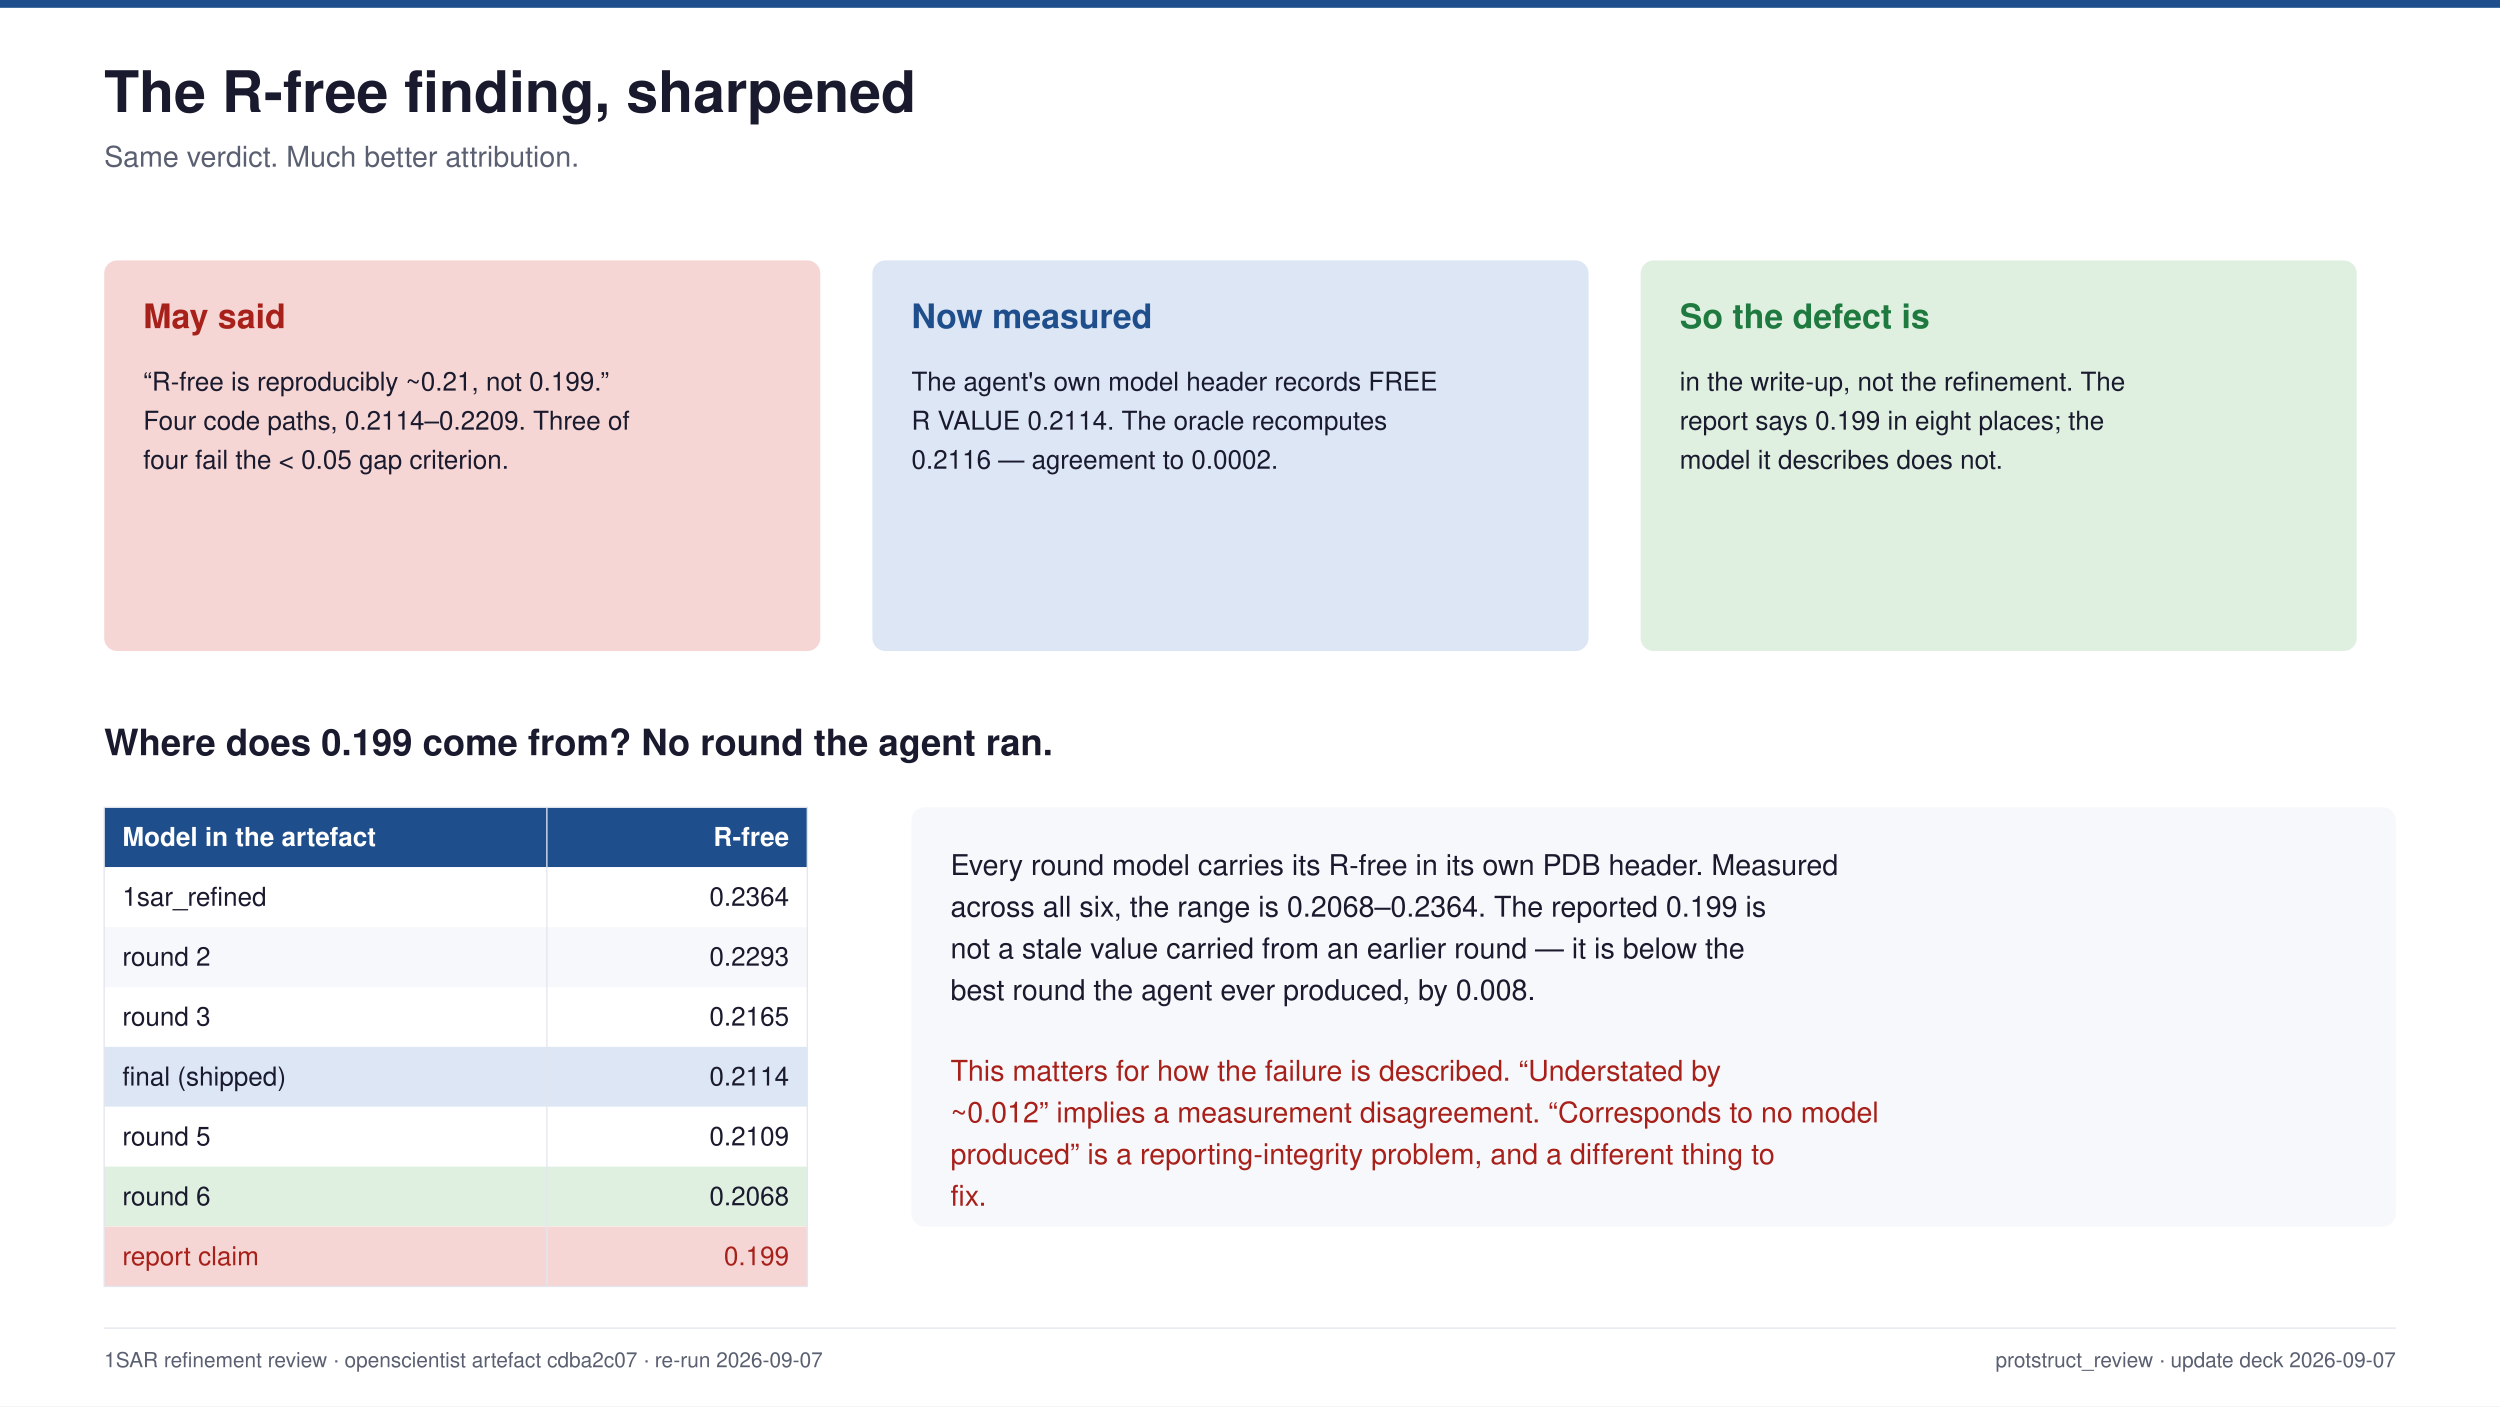
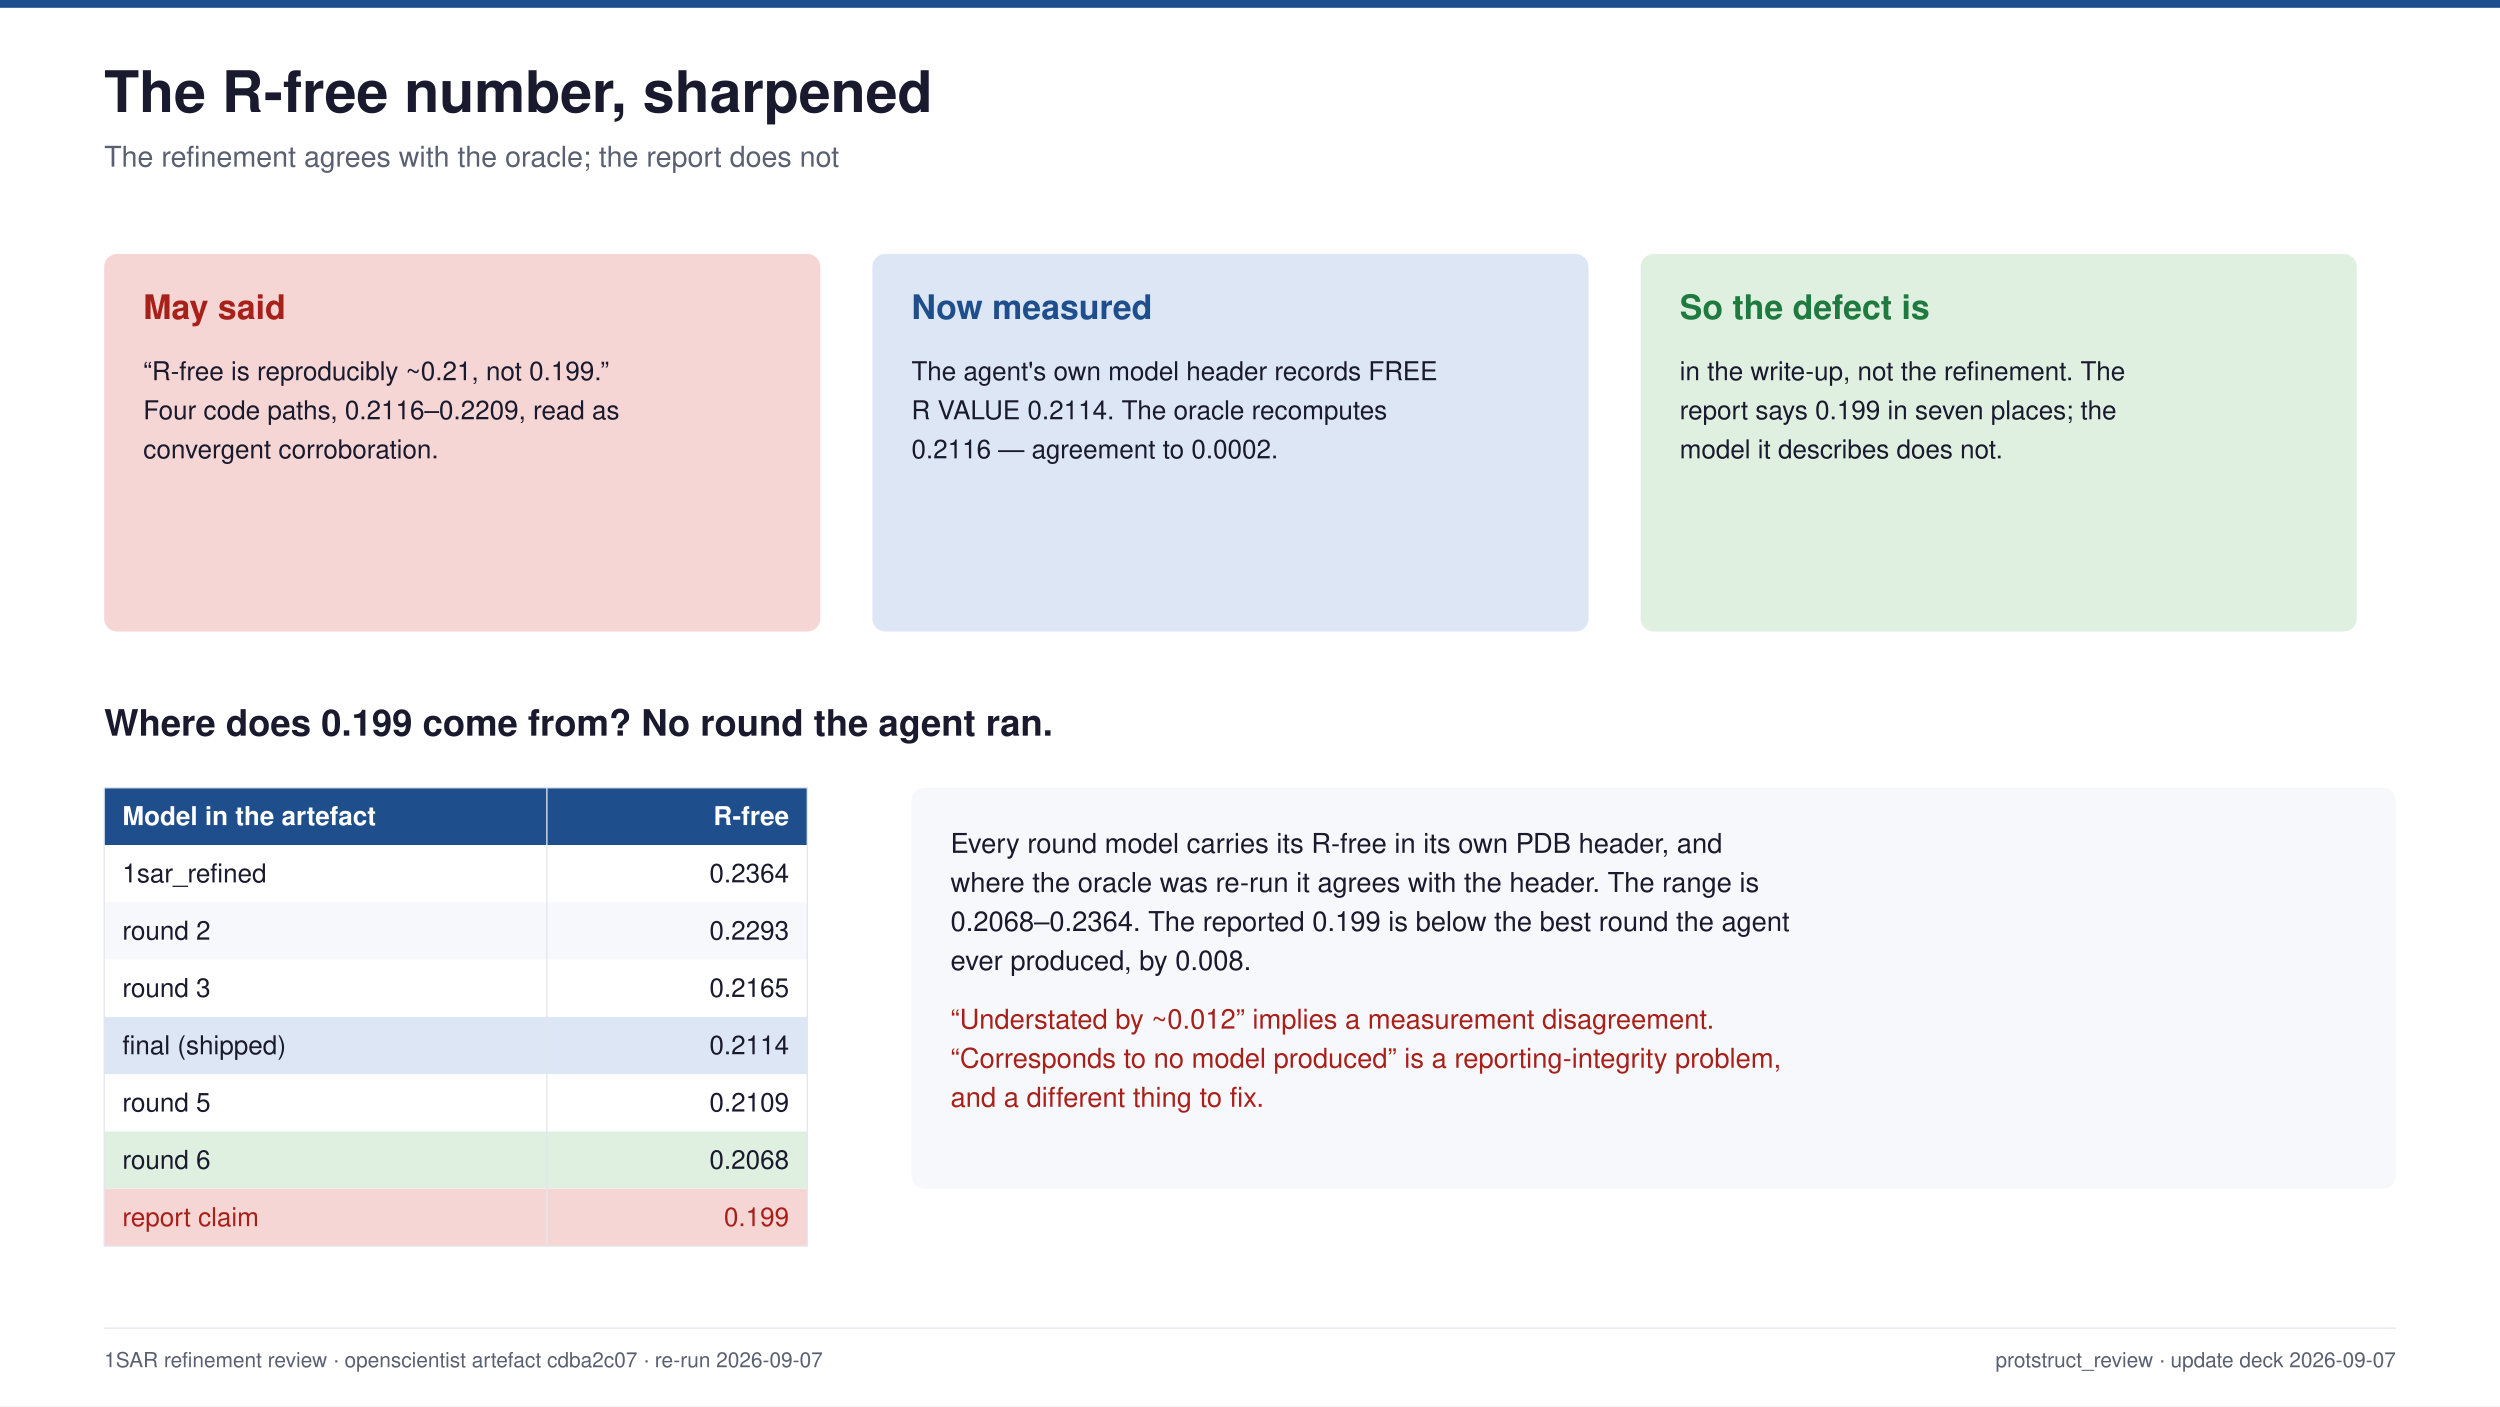
<svg xmlns="http://www.w3.org/2000/svg" width="1920" height="1080" viewBox="0 0 1920 1080" font-family="Helvetica, Arial, sans-serif">
  <rect width="100%" height="100%" fill="#ffffff" />
  <rect x="0" y="0" width="1920" height="6" fill="#1f4e8c" />
-   <text x="80" y="86" font-size="44" font-weight="700" fill="#1a1a2e">The R-free finding, sharpened</text>
-   <text x="80" y="128" font-size="22" font-weight="400" fill="#5a6071">Same verdict. Much better attribution.</text>
+   <text x="80" y="86" font-size="44" font-weight="700" fill="#1a1a2e">The R-free number, sharpened</text>
+   <text x="80" y="128" font-size="22" font-weight="400" fill="#5a6071">The refinement agrees with the oracle; the report does not</text>
  <line x1="80" y1="1020" x2="1840" y2="1020" stroke="#e3e6ee" stroke-width="1" />
  <text x="80" y="1050" font-size="16" fill="#5a6071">1SAR refinement review · openscientist artefact cdba2c07 · re-run 2026-09-07</text>
  <text x="1840" y="1050" font-size="16" fill="#5a6071" text-anchor="end">protstruct_review · update deck 2026-09-07</text>
-   <rect x="80" y="200" width="550" height="300" rx="10" ry="10" fill="#f5d6d4" />
-   <text x="110" y="252" font-size="26" font-weight="700" fill="#a8201a">May said</text>
-   <text x="110" y="300" font-size="20" font-weight="400" fill="#1a1a2e">“R-free is reproducibly ~0.21, not 0.199.”</text>
-   <text x="110" y="330" font-size="20" font-weight="400" fill="#1a1a2e">Four code paths, 0.2114–0.2209. Three of</text>
-   <text x="110" y="360" font-size="20" font-weight="400" fill="#1a1a2e">four fail the &lt; 0.05 gap criterion.</text>
-   <rect x="670" y="200" width="550" height="300" rx="10" ry="10" fill="#dce6f4" />
-   <text x="700" y="252" font-size="26" font-weight="700" fill="#1f4e8c">Now measured</text>
-   <text x="700" y="300" font-size="20" font-weight="400" fill="#1a1a2e">The agent's own model header records FREE</text>
-   <text x="700" y="330" font-size="20" font-weight="400" fill="#1a1a2e">R VALUE 0.2114. The oracle recomputes</text>
-   <text x="700" y="360" font-size="20" font-weight="400" fill="#1a1a2e">0.2116 — agreement to 0.0002.</text>
-   <rect x="1260" y="200" width="550" height="300" rx="10" ry="10" fill="#dff0e1" />
-   <text x="1290" y="252" font-size="26" font-weight="700" fill="#1f7a3f">So the defect is</text>
-   <text x="1290" y="300" font-size="20" font-weight="400" fill="#1a1a2e">in the write-up, not the refinement. The</text>
-   <text x="1290" y="330" font-size="20" font-weight="400" fill="#1a1a2e">report says 0.199 in eight places; the</text>
-   <text x="1290" y="360" font-size="20" font-weight="400" fill="#1a1a2e">model it describes does not.</text>
-   <text x="80" y="580" font-size="28" font-weight="700" fill="#1a1a2e">Where does 0.199 come from? No round the agent ran.</text>
-   <rect x="80" y="620" width="540" height="46" fill="#1f4e8c" />
-   <text x="94" y="649.667" font-size="20" font-weight="700" fill="#ffffff" text-anchor="start">Model in the artefact</text>
-   <text x="606" y="649.667" font-size="20" font-weight="700" fill="#ffffff" text-anchor="end">R-free</text>
-   <rect x="80" y="666" width="540" height="46" fill="#ffffff" />
-   <text x="94" y="695.667" font-size="20" fill="#1a1a2e" text-anchor="start">1sar_refined</text>
-   <text x="606" y="695.667" font-size="20" fill="#1a1a2e" text-anchor="end">0.2364</text>
-   <rect x="80" y="712" width="540" height="46" fill="#f7f8fb" />
-   <text x="94" y="741.667" font-size="20" fill="#1a1a2e" text-anchor="start">round 2</text>
-   <text x="606" y="741.667" font-size="20" fill="#1a1a2e" text-anchor="end">0.2293</text>
-   <rect x="80" y="758" width="540" height="46" fill="#ffffff" />
-   <text x="94" y="787.667" font-size="20" fill="#1a1a2e" text-anchor="start">round 3</text>
-   <text x="606" y="787.667" font-size="20" fill="#1a1a2e" text-anchor="end">0.2165</text>
-   <rect x="80" y="804" width="540" height="46" fill="#f7f8fb" />
-   <rect x="80" y="804" width="340" height="46" fill="#dce6f4" />
-   <text x="94" y="833.667" font-size="20" fill="#1a1a2e" text-anchor="start">final (shipped)</text>
-   <rect x="420" y="804" width="200" height="46" fill="#dce6f4" />
-   <text x="606" y="833.667" font-size="20" fill="#1a1a2e" text-anchor="end">0.2114</text>
-   <rect x="80" y="850" width="540" height="46" fill="#ffffff" />
-   <text x="94" y="879.667" font-size="20" fill="#1a1a2e" text-anchor="start">round 5</text>
-   <text x="606" y="879.667" font-size="20" fill="#1a1a2e" text-anchor="end">0.2109</text>
-   <rect x="80" y="896" width="540" height="46" fill="#f7f8fb" />
-   <rect x="80" y="896" width="340" height="46" fill="#dff0e1" />
-   <text x="94" y="925.667" font-size="20" fill="#1a1a2e" text-anchor="start">round 6</text>
-   <rect x="420" y="896" width="200" height="46" fill="#dff0e1" />
-   <text x="606" y="925.667" font-size="20" fill="#1a1a2e" text-anchor="end">0.2068</text>
-   <rect x="80" y="942" width="540" height="46" fill="#ffffff" />
-   <rect x="80" y="942" width="340" height="46" fill="#f5d6d4" />
-   <text x="94" y="971.667" font-size="20" fill="#a8201a" text-anchor="start">report claim</text>
-   <rect x="420" y="942" width="200" height="46" fill="#f5d6d4" />
-   <text x="606" y="971.667" font-size="20" fill="#a8201a" text-anchor="end">0.199</text>
-   <rect x="80" y="620" width="540" height="368" fill="none" stroke="#e3e6ee" stroke-width="1" />
-   <line x1="420" y1="620" x2="420" y2="988" stroke="#e3e6ee" stroke-width="1" />
-   <rect x="700" y="620" width="1140" height="322" rx="10" ry="10" fill="#f7f8fb" />
-   <text x="730" y="672" font-size="22" font-weight="400" fill="#1a1a2e">Every round model carries its R-free in its own PDB header. Measured</text>
-   <text x="730" y="704" font-size="22" font-weight="400" fill="#1a1a2e">across all six, the range is 0.2068–0.2364. The reported 0.199 is</text>
-   <text x="730" y="736" font-size="22" font-weight="400" fill="#1a1a2e">not a stale value carried from an earlier round — it is below the</text>
-   <text x="730" y="768" font-size="22" font-weight="400" fill="#1a1a2e">best round the agent ever produced, by 0.008.</text>
-   <text x="730" y="830" font-size="22" font-weight="400" fill="#a8201a">This matters for how the failure is described. “Understated by</text>
-   <text x="730" y="862" font-size="22" font-weight="400" fill="#a8201a">~0.012” implies a measurement disagreement. “Corresponds to no model</text>
-   <text x="730" y="894" font-size="22" font-weight="400" fill="#a8201a">produced” is a reporting-integrity problem, and a different thing to</text>
-   <text x="730" y="926" font-size="22" font-weight="400" fill="#a8201a">fix.</text>
+   <rect x="80" y="195" width="550" height="290" rx="10" ry="10" fill="#f5d6d4" />
+   <text x="110" y="245" font-size="26" font-weight="700" fill="#a8201a">May said</text>
+   <text x="110" y="292" font-size="20" font-weight="400" fill="#1a1a2e">“R-free is reproducibly ~0.21, not 0.199.”</text>
+   <text x="110" y="322" font-size="20" font-weight="400" fill="#1a1a2e">Four code paths, 0.2116–0.2209, read as</text>
+   <text x="110" y="352" font-size="20" font-weight="400" fill="#1a1a2e">convergent corroboration.</text>
+   <rect x="670" y="195" width="550" height="290" rx="10" ry="10" fill="#dce6f4" />
+   <text x="700" y="245" font-size="26" font-weight="700" fill="#1f4e8c">Now measured</text>
+   <text x="700" y="292" font-size="20" font-weight="400" fill="#1a1a2e">The agent's own model header records FREE</text>
+   <text x="700" y="322" font-size="20" font-weight="400" fill="#1a1a2e">R VALUE 0.2114. The oracle recomputes</text>
+   <text x="700" y="352" font-size="20" font-weight="400" fill="#1a1a2e">0.2116 — agreement to 0.0002.</text>
+   <rect x="1260" y="195" width="550" height="290" rx="10" ry="10" fill="#dff0e1" />
+   <text x="1290" y="245" font-size="26" font-weight="700" fill="#1f7a3f">So the defect is</text>
+   <text x="1290" y="292" font-size="20" font-weight="400" fill="#1a1a2e">in the write-up, not the refinement. The</text>
+   <text x="1290" y="322" font-size="20" font-weight="400" fill="#1a1a2e">report says 0.199 in seven places; the</text>
+   <text x="1290" y="352" font-size="20" font-weight="400" fill="#1a1a2e">model it describes does not.</text>
+   <text x="80" y="565" font-size="28" font-weight="700" fill="#1a1a2e">Where does 0.199 come from? No round the agent ran.</text>
+   <rect x="80" y="605" width="540" height="44" fill="#1f4e8c" />
+   <text x="94" y="633.667" font-size="20" font-weight="700" fill="#ffffff" text-anchor="start">Model in the artefact</text>
+   <text x="606" y="633.667" font-size="20" font-weight="700" fill="#ffffff" text-anchor="end">R-free</text>
+   <rect x="80" y="649" width="540" height="44" fill="#ffffff" />
+   <text x="94" y="677.667" font-size="20" fill="#1a1a2e" text-anchor="start">1sar_refined</text>
+   <text x="606" y="677.667" font-size="20" fill="#1a1a2e" text-anchor="end">0.2364</text>
+   <rect x="80" y="693" width="540" height="44" fill="#f7f8fb" />
+   <text x="94" y="721.667" font-size="20" fill="#1a1a2e" text-anchor="start">round 2</text>
+   <text x="606" y="721.667" font-size="20" fill="#1a1a2e" text-anchor="end">0.2293</text>
+   <rect x="80" y="737" width="540" height="44" fill="#ffffff" />
+   <text x="94" y="765.667" font-size="20" fill="#1a1a2e" text-anchor="start">round 3</text>
+   <text x="606" y="765.667" font-size="20" fill="#1a1a2e" text-anchor="end">0.2165</text>
+   <rect x="80" y="781" width="540" height="44" fill="#f7f8fb" />
+   <rect x="80" y="781" width="340" height="44" fill="#dce6f4" />
+   <text x="94" y="809.667" font-size="20" fill="#1a1a2e" text-anchor="start">final (shipped)</text>
+   <rect x="420" y="781" width="200" height="44" fill="#dce6f4" />
+   <text x="606" y="809.667" font-size="20" fill="#1a1a2e" text-anchor="end">0.2114</text>
+   <rect x="80" y="825" width="540" height="44" fill="#ffffff" />
+   <text x="94" y="853.667" font-size="20" fill="#1a1a2e" text-anchor="start">round 5</text>
+   <text x="606" y="853.667" font-size="20" fill="#1a1a2e" text-anchor="end">0.2109</text>
+   <rect x="80" y="869" width="540" height="44" fill="#f7f8fb" />
+   <rect x="80" y="869" width="340" height="44" fill="#dff0e1" />
+   <text x="94" y="897.667" font-size="20" fill="#1a1a2e" text-anchor="start">round 6</text>
+   <rect x="420" y="869" width="200" height="44" fill="#dff0e1" />
+   <text x="606" y="897.667" font-size="20" fill="#1a1a2e" text-anchor="end">0.2068</text>
+   <rect x="80" y="913" width="540" height="44" fill="#ffffff" />
+   <rect x="80" y="913" width="340" height="44" fill="#f5d6d4" />
+   <text x="94" y="941.667" font-size="20" fill="#a8201a" text-anchor="start">report claim</text>
+   <rect x="420" y="913" width="200" height="44" fill="#f5d6d4" />
+   <text x="606" y="941.667" font-size="20" fill="#a8201a" text-anchor="end">0.199</text>
+   <rect x="80" y="605" width="540" height="352" fill="none" stroke="#e3e6ee" stroke-width="1" />
+   <line x1="420" y1="605" x2="420" y2="957" stroke="#e3e6ee" stroke-width="1" />
+   <rect x="700" y="605" width="1140" height="308" rx="10" ry="10" fill="#f7f8fb" />
+   <text x="730" y="655" font-size="21" font-weight="400" fill="#1a1a2e">Every round model carries its R-free in its own PDB header, and</text>
+   <text x="730" y="685" font-size="21" font-weight="400" fill="#1a1a2e">where the oracle was re-run it agrees with the header. The range is</text>
+   <text x="730" y="715" font-size="21" font-weight="400" fill="#1a1a2e">0.2068–0.2364. The reported 0.199 is below the best round the agent</text>
+   <text x="730" y="745" font-size="21" font-weight="400" fill="#1a1a2e">ever produced, by 0.008.</text>
+   <text x="730" y="790" font-size="21" font-weight="400" fill="#a8201a">“Understated by ~0.012” implies a measurement disagreement.</text>
+   <text x="730" y="820" font-size="21" font-weight="400" fill="#a8201a">“Corresponds to no model produced” is a reporting-integrity problem,</text>
+   <text x="730" y="850" font-size="21" font-weight="400" fill="#a8201a">and a different thing to fix.</text>
</svg>
